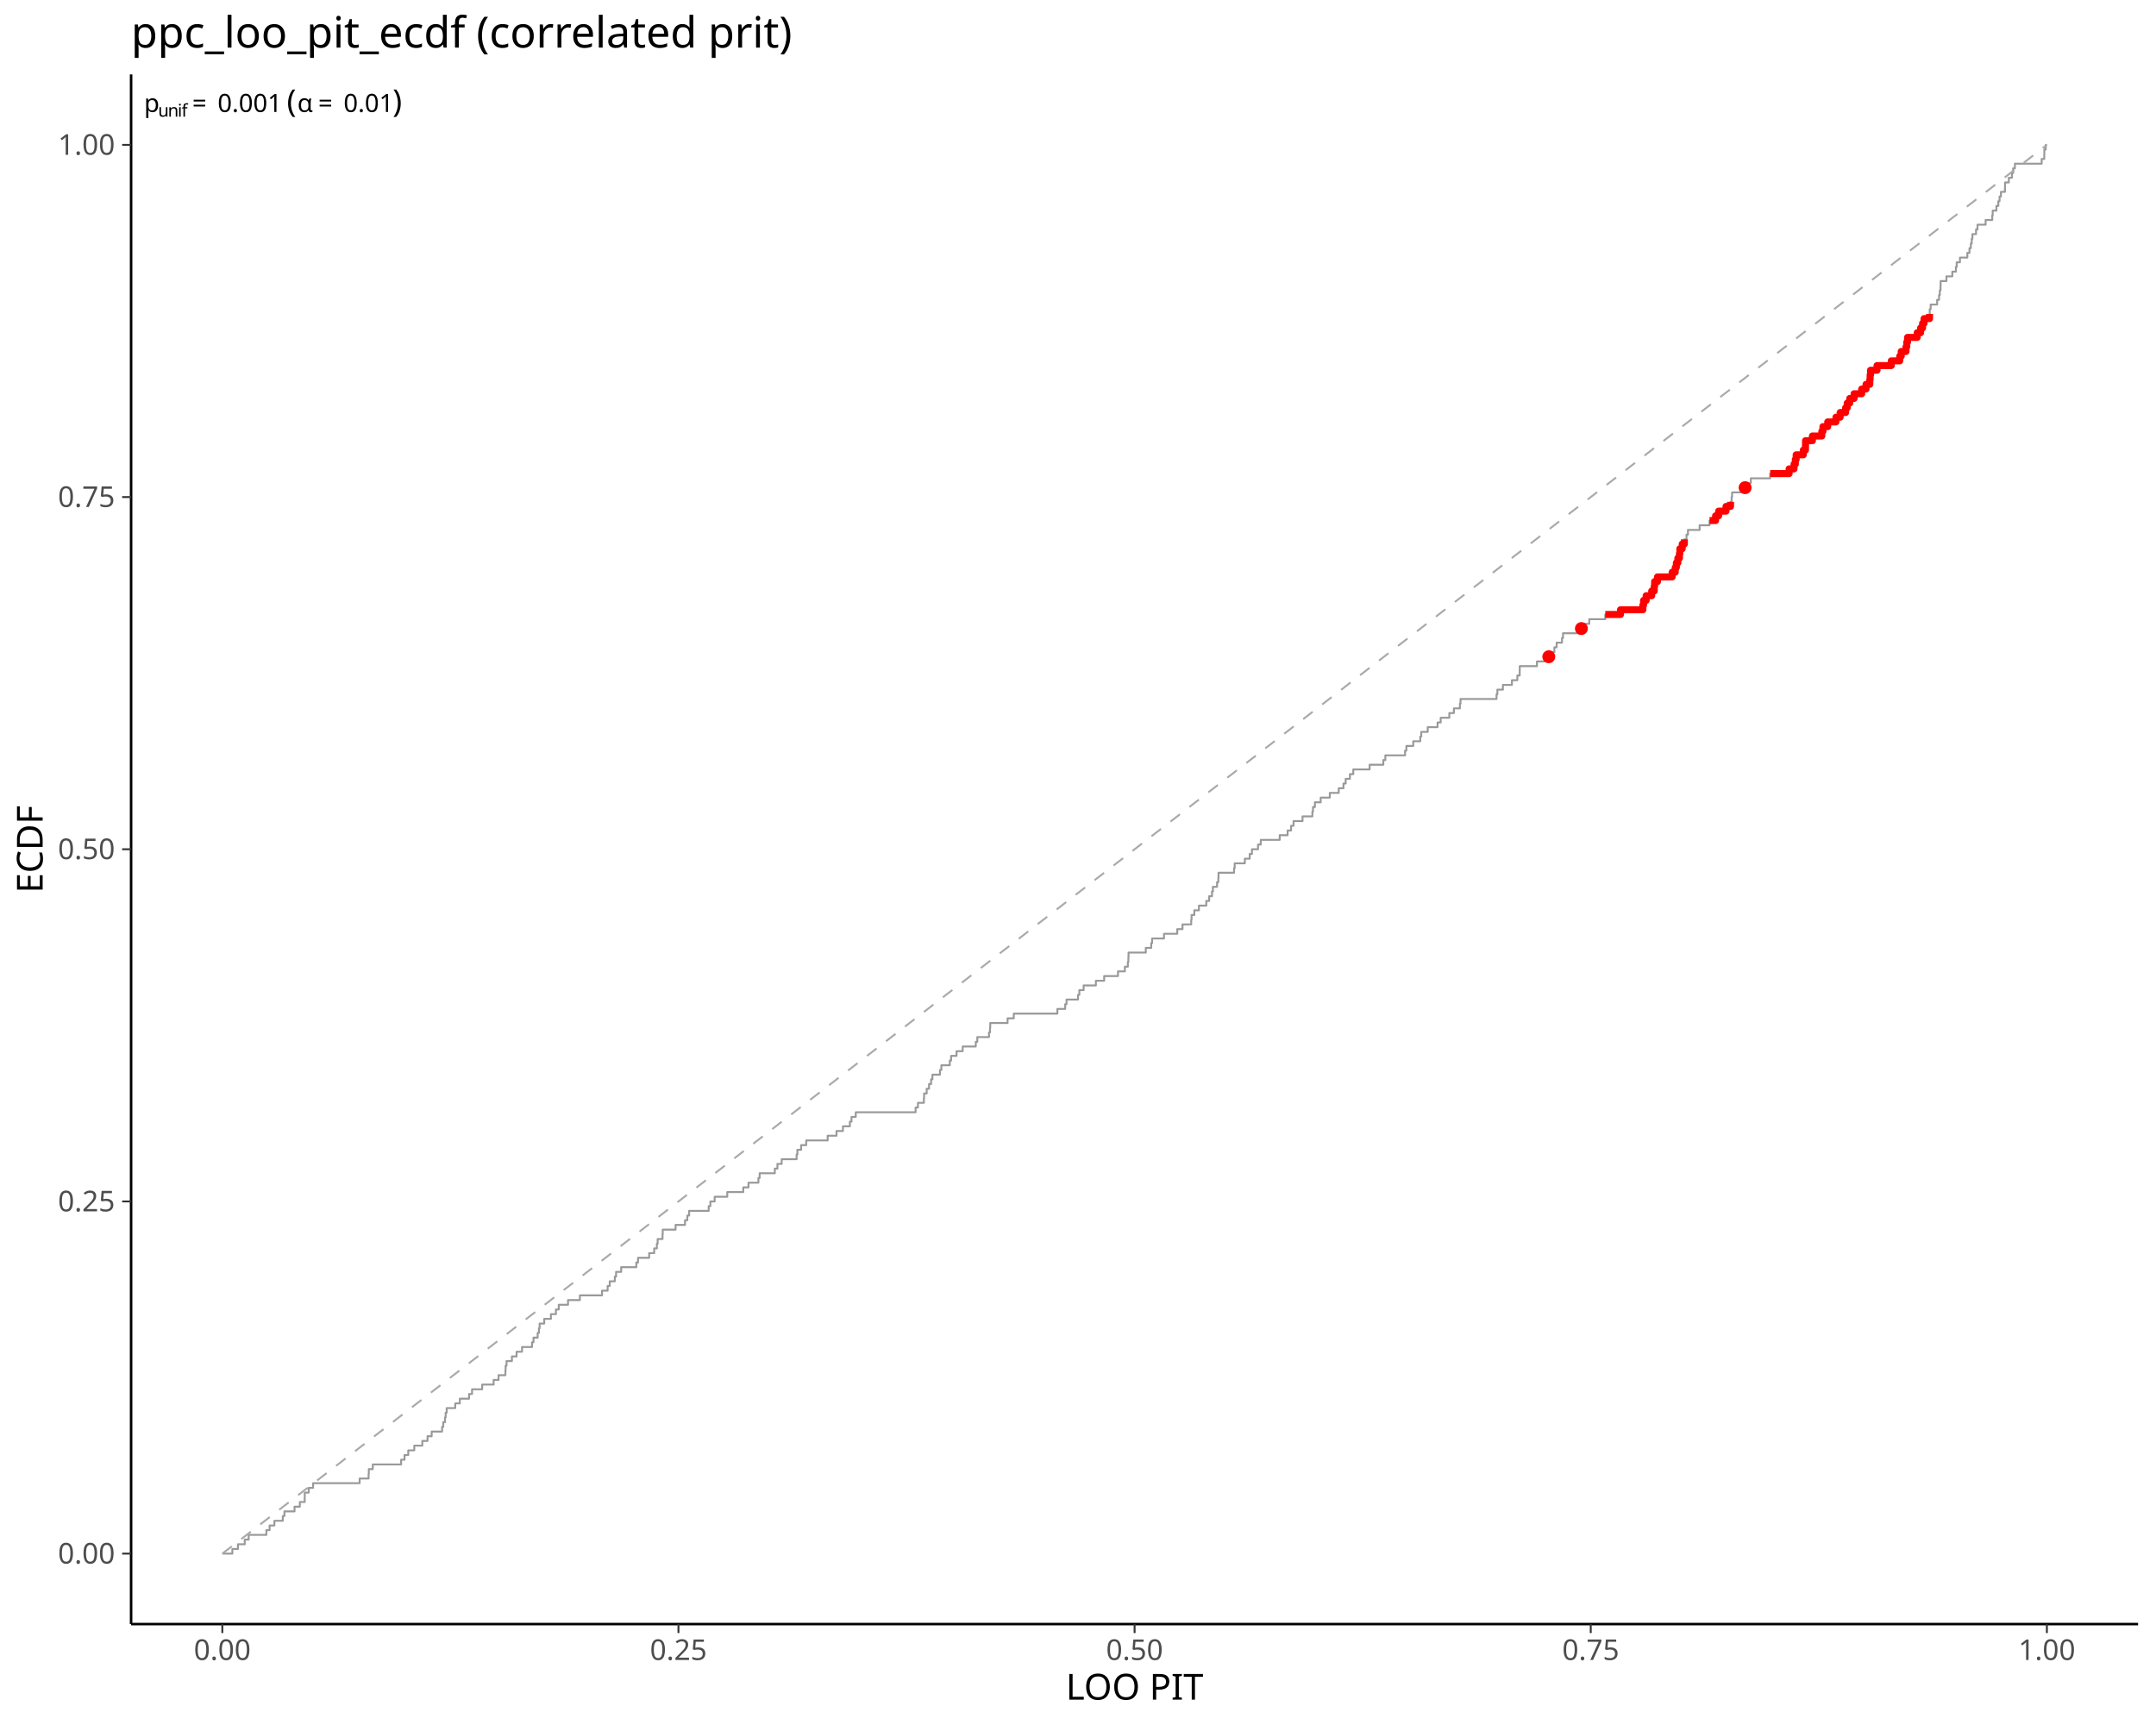
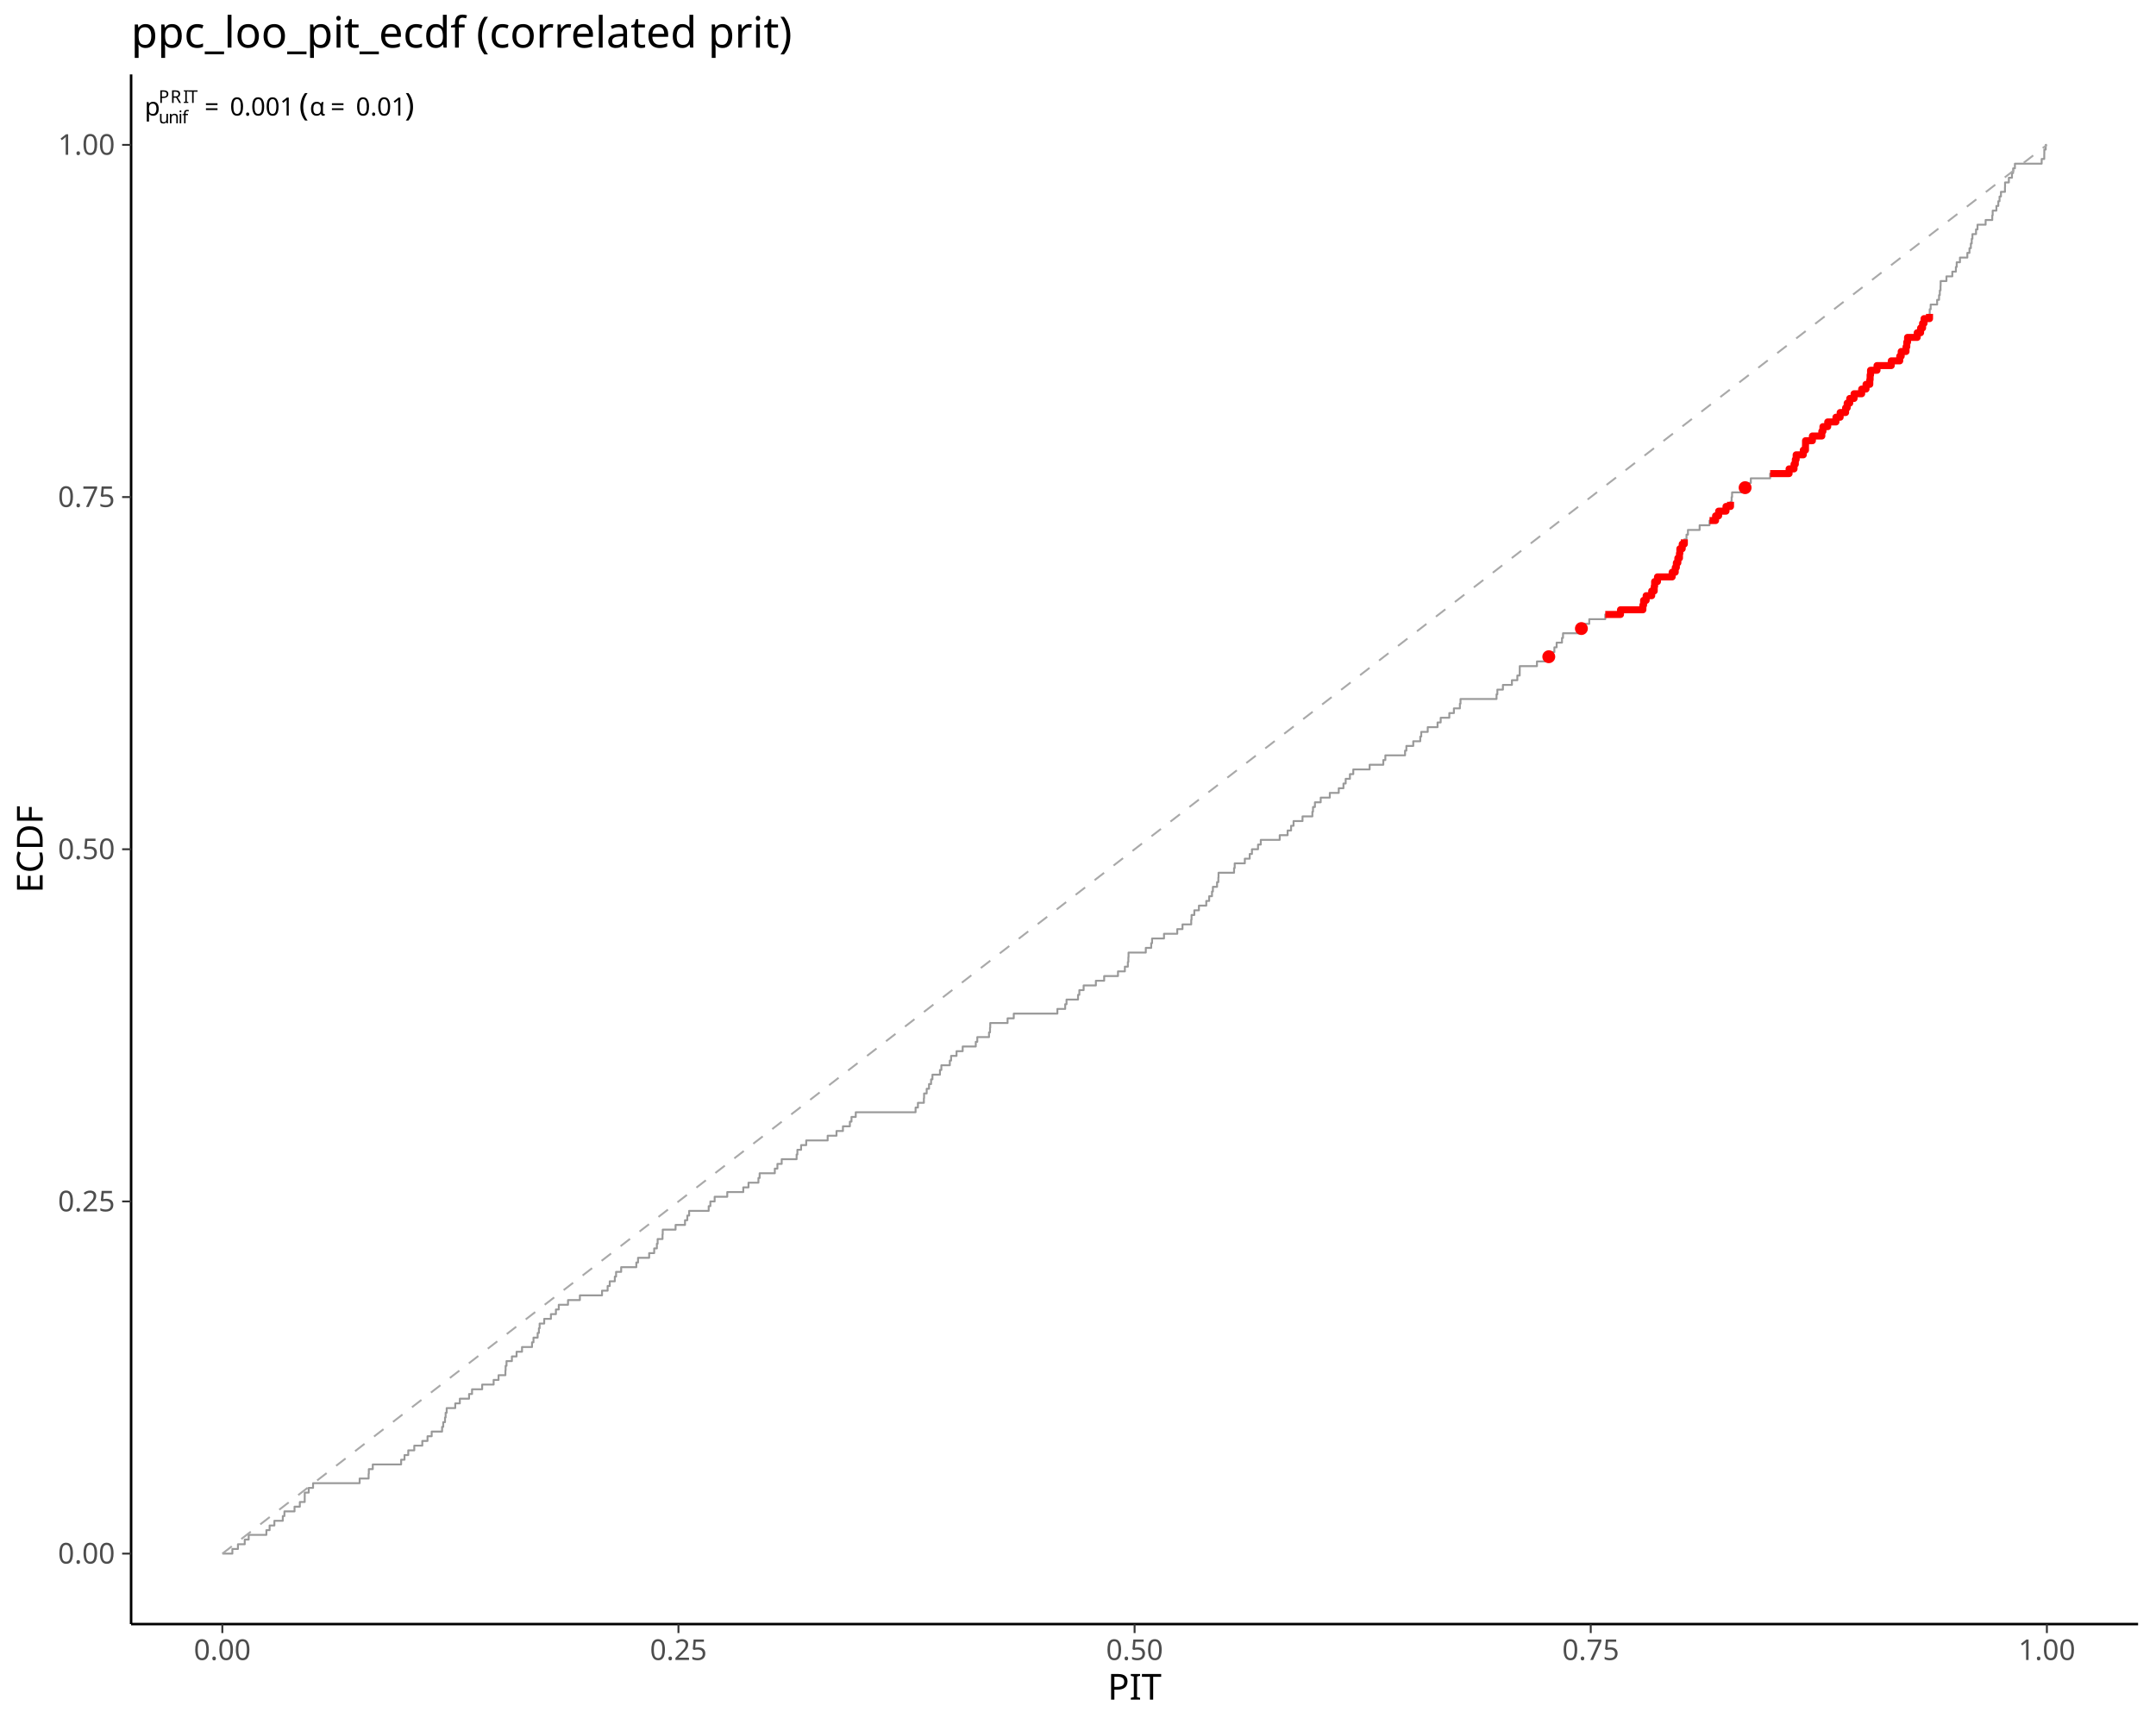
<svg xmlns="http://www.w3.org/2000/svg" class="svglite" data-engine-version="2.0" width="720.00pt" height="576.00pt" viewBox="0 0 720.00 576.00">
  <defs>
    <style type="text/css">
    .svglite line, .svglite polyline, .svglite polygon, .svglite path, .svglite rect, .svglite circle {
      fill: none;
      stroke: #000000;
      stroke-linecap: round;
      stroke-linejoin: round;
      stroke-miterlimit: 10.00;
    }
  </style>
  </defs>
  <rect width="100%" height="100%" style="stroke: none; fill: #FFFFFF;" />
  <defs>
    <clipPath id="cpMC4wMHw3MjAuMDB8MC4wMHw1NzYuMDA=">
      <rect x="0.00" y="0.00" width="720.00" height="576.00" />
    </clipPath>
  </defs>
  <g clip-path="url(#cpMC4wMHw3MjAuMDB8MC4wMHw1NzYuMDA=)">
</g>
  <defs>
    <clipPath id="cpNDMuNzh8NzE0LjAyfDI0Ljg1fDU0Mi4zMA==">
      <rect x="43.78" y="24.85" width="670.24" height="517.45" />
    </clipPath>
  </defs>
  <g clip-path="url(#cpNDMuNzh8NzE0LjAyfDI0Ljg1fDU0Mi4zMA==)">
    <polyline points="74.25,518.78 76.28,518.78 76.28,518.78 77.60,518.78 77.60,517.22 78.32,517.22 78.32,517.22 79.46,517.22 79.46,515.65 80.36,515.65 80.36,515.65 81.73,515.65 81.73,514.08 82.40,514.08 82.40,514.08 83.05,514.08 83.05,512.51 84.44,512.51 84.44,512.51 86.47,512.51 86.47,512.51 88.51,512.51 88.51,512.51 88.96,512.51 88.96,510.94 90.04,510.94 90.04,509.38 90.55,509.38 90.55,509.38 91.63,509.38 91.63,507.81 92.59,507.81 92.59,507.81 94.44,507.81 94.44,506.24 94.63,506.24 94.63,506.24 94.98,506.24 94.98,504.67 96.66,504.67 96.66,504.67 98.36,504.67 98.36,503.10 98.70,503.10 98.70,503.10 100.13,503.10 100.13,501.54 100.74,501.54 100.74,501.54 101.76,501.54 101.76,499.97 101.77,499.97 101.77,498.40 102.78,498.40 102.78,498.40 103.10,498.40 103.10,496.83 104.55,496.83 104.55,495.26 104.81,495.26 104.81,495.26 106.85,495.26 106.85,495.26 108.89,495.26 108.89,495.26 110.93,495.26 110.93,495.26 112.97,495.26 112.97,495.26 115.00,495.26 115.00,495.26 117.04,495.26 117.04,495.26 119.08,495.26 119.08,495.26 120.10,495.26 120.10,493.70 121.12,493.70 121.12,493.70 123.10,493.70 123.10,492.13 123.15,492.13 123.15,492.13 123.17,492.13 123.17,490.56 124.49,490.56 124.49,488.99 125.19,488.99 125.19,488.99 127.23,488.99 127.23,488.99 129.27,488.99 129.27,488.99 131.31,488.99 131.31,488.99 133.34,488.99 133.34,488.99 133.96,488.99 133.96,487.42 135.09,487.42 135.09,485.86 135.38,485.86 135.38,485.86 136.34,485.86 136.34,484.29 137.42,484.29 137.42,484.29 138.35,484.29 138.35,482.72 139.46,482.72 139.46,482.72 141.03,482.72 141.03,481.15 141.50,481.15 141.50,481.15 142.77,481.15 142.77,479.58 143.53,479.58 143.53,479.58 144.16,479.58 144.16,478.02 145.57,478.02 145.57,478.02 147.61,478.02 147.61,478.02 147.64,478.02 147.64,476.45 148.02,476.45 148.02,474.88 148.61,474.88 148.61,473.31 148.82,473.31 148.82,471.74 149.17,471.74 149.17,470.18 149.65,470.18 149.65,470.18 151.68,470.18 151.68,470.18 152.03,470.18 152.03,468.61 153.56,468.61 153.56,467.04 153.72,467.04 153.72,467.04 155.76,467.04 155.76,467.04 156.65,467.04 156.65,465.47 157.64,465.47 157.64,463.90 157.80,463.90 157.80,463.90 159.84,463.90 159.84,463.90 161.02,463.90 161.02,462.33 161.87,462.33 161.87,462.33 163.91,462.33 163.91,462.33 164.85,462.33 164.85,460.77 165.95,460.77 165.95,460.77 166.49,460.77 166.49,459.20 167.99,459.20 167.99,459.20 168.78,459.20 168.78,457.63 168.85,457.63 168.85,456.06 169.15,456.06 169.15,454.49 170.02,454.49 170.02,454.49 170.95,454.49 170.95,452.93 172.06,452.93 172.06,452.93 172.51,452.93 172.51,451.36 174.10,451.36 174.10,451.36 174.33,451.36 174.33,449.79 176.14,449.79 176.14,449.79 177.67,449.79 177.67,448.22 178.16,448.22 178.16,446.65 178.18,446.65 178.18,446.65 179.55,446.65 179.55,445.09 179.97,445.09 179.97,443.52 180.21,443.52 180.21,441.95 180.21,441.95 180.21,441.95 181.74,441.95 181.74,440.38 182.25,440.38 182.25,440.38 183.98,440.38 183.98,438.81 184.29,438.81 184.29,438.81 185.65,438.81 185.65,437.25 186.33,437.25 186.33,437.25 186.60,437.25 186.60,435.68 188.37,435.68 188.37,435.68 189.69,435.68 189.69,434.11 190.40,434.11 190.40,434.11 192.44,434.11 192.44,434.11 193.65,434.11 193.65,432.54 194.48,432.54 194.48,432.54 196.52,432.54 196.52,432.54 198.55,432.54 198.55,432.54 200.59,432.54 200.59,432.54 201.05,432.54 201.05,430.97 202.63,430.97 202.63,430.97 202.92,430.97 202.92,429.41 203.62,429.41 203.62,427.84 204.67,427.84 204.67,427.84 205.32,427.84 205.32,426.27 205.74,426.27 205.74,424.70 206.71,424.70 206.71,424.70 207.44,424.70 207.44,423.13 208.74,423.13 208.74,423.13 210.78,423.13 210.78,423.13 212.50,423.13 212.50,421.57 212.82,421.57 212.82,421.57 213.07,421.57 213.07,420.00 214.86,420.00 214.86,420.00 216.79,420.00 216.79,418.43 216.89,418.43 216.89,418.43 218.47,418.43 218.47,416.86 218.93,416.86 218.93,416.86 219.36,416.86 219.36,415.29 219.62,415.29 219.62,413.73 220.97,413.73 220.97,413.73 221.25,413.73 221.25,412.16 221.32,412.16 221.32,410.59 223.01,410.59 223.01,410.59 225.05,410.59 225.05,410.59 225.61,410.59 225.61,409.02 227.08,409.02 227.08,409.02 228.76,409.02 228.76,407.45 229.12,407.45 229.12,407.45 229.53,407.45 229.53,405.89 230.14,405.89 230.14,404.32 231.16,404.32 231.16,404.32 233.20,404.32 233.20,404.32 235.24,404.32 235.24,404.32 236.67,404.32 236.67,402.75 237.23,402.75 237.23,401.18 237.27,401.18 237.27,401.18 238.66,401.18 238.66,399.61 239.31,399.61 239.31,399.61 241.35,399.61 241.35,399.61 242.87,399.61 242.87,398.05 243.39,398.05 243.39,398.05 245.42,398.05 245.42,398.05 247.46,398.05 247.46,398.05 248.22,398.05 248.22,396.48 249.50,396.48 249.50,396.48 249.96,396.48 249.96,394.91 251.54,394.91 251.54,394.91 253.28,394.91 253.28,393.34 253.58,393.34 253.58,393.34 253.68,393.34 253.68,391.77 255.61,391.77 255.61,391.77 257.65,391.77 257.65,391.77 258.75,391.77 258.75,390.21 259.62,390.21 259.62,388.64 259.69,388.64 259.69,388.64 261.05,388.64 261.05,387.07 261.73,387.07 261.73,387.07 263.76,387.07 263.76,387.07 265.80,387.07 265.80,387.07 266.03,387.07 266.03,385.50 266.29,385.50 266.29,383.93 267.53,383.93 267.53,382.37 267.84,382.37 267.84,382.37 269.24,382.37 269.24,380.80 269.88,380.80 269.88,380.80 271.92,380.80 271.92,380.80 273.95,380.80 273.95,380.80 275.99,380.80 275.99,380.80 276.40,380.80 276.40,379.23 278.03,379.23 278.03,379.23 279.35,379.23 279.35,377.66 280.07,377.66 280.07,377.66 281.50,377.66 281.50,376.09 282.11,376.09 282.11,376.09 283.82,376.09 283.82,374.53 284.14,374.53 284.14,374.53 284.36,374.53 284.36,372.96 285.78,372.96 285.78,371.39 286.18,371.39 286.18,371.39 288.22,371.39 288.22,371.39 290.26,371.39 290.26,371.39 292.29,371.39 292.29,371.39 294.33,371.39 294.33,371.39 296.37,371.39 296.37,371.39 298.41,371.39 298.41,371.39 300.45,371.39 300.45,371.39 302.48,371.39 302.48,371.39 304.52,371.39 304.52,371.39 305.76,371.39 305.76,369.82 306.54,369.82 306.54,368.25 306.56,368.25 306.56,368.25 308.53,368.25 308.53,366.69 308.60,366.69 308.60,366.69 308.60,366.69 308.60,365.12 309.47,365.12 309.47,363.55 310.25,363.55 310.25,361.98 310.63,361.98 310.63,361.98 310.94,361.98 310.94,360.41 311.39,360.41 311.39,358.85 312.67,358.85 312.67,358.85 313.90,358.85 313.90,357.28 314.37,357.28 314.37,355.71 314.71,355.71 314.71,355.71 316.75,355.71 316.75,355.71 317.19,355.71 317.19,354.14 317.62,354.14 317.62,352.57 318.79,352.57 318.79,352.57 319.44,352.57 319.44,351.00 320.82,351.00 320.82,351.00 321.49,351.00 321.49,349.44 322.86,349.44 322.86,349.44 324.90,349.44 324.90,349.44 325.86,349.44 325.86,347.87 326.37,347.87 326.37,346.30 326.94,346.30 326.94,346.30 328.98,346.30 328.98,346.30 330.28,346.30 330.28,344.73 330.62,344.73 330.62,343.16 330.69,343.16 330.69,341.60 331.01,341.60 331.01,341.60 333.05,341.60 333.05,341.60 335.09,341.60 335.09,341.60 336.48,341.60 336.48,340.03 337.13,340.03 337.13,340.03 338.55,340.03 338.55,338.46 339.16,338.46 339.16,338.46 341.20,338.46 341.20,338.46 343.24,338.46 343.24,338.46 345.28,338.46 345.28,338.46 347.32,338.46 347.32,338.46 349.35,338.46 349.35,338.46 351.39,338.46 351.39,338.46 353.12,338.46 353.12,336.89 353.43,336.89 353.43,336.89 355.47,336.89 355.47,336.89 355.72,336.89 355.72,335.32 356.17,335.32 356.17,333.76 357.50,333.76 357.50,333.76 359.54,333.76 359.54,333.76 360.01,333.76 360.01,332.19 360.45,332.19 360.45,330.62 361.58,330.62 361.58,330.62 361.88,330.62 361.88,329.05 363.62,329.05 363.62,329.05 365.66,329.05 365.66,329.05 365.97,329.05 365.97,327.48 367.69,327.48 367.69,327.48 368.74,327.48 368.74,325.92 369.73,325.92 369.73,325.92 371.77,325.92 371.77,325.92 373.35,325.92 373.35,324.35 373.81,324.35 373.81,324.35 375.65,324.35 375.65,322.78 375.85,322.78 375.85,322.78 376.65,322.78 376.65,321.21 376.82,321.21 376.82,319.64 376.88,319.64 376.88,318.08 377.88,318.08 377.88,318.08 379.92,318.08 379.92,318.08 381.96,318.08 381.96,318.08 382.64,318.08 382.64,316.51 384.00,316.51 384.00,316.51 384.45,316.51 384.45,314.94 384.74,314.94 384.74,313.37 386.03,313.37 386.03,313.37 388.07,313.37 388.07,313.37 388.72,313.37 388.72,311.80 390.11,311.80 390.11,311.80 392.15,311.80 392.15,311.80 393.15,311.80 393.15,310.24 394.19,310.24 394.19,310.24 394.90,310.24 394.90,308.67 396.22,308.67 396.22,308.67 397.81,308.67 397.81,307.10 397.92,307.10 397.92,305.53 398.26,305.53 398.26,305.53 398.85,305.53 398.85,303.96 400.30,303.96 400.30,303.96 400.38,303.96 400.38,302.40 402.34,302.40 402.34,302.40 402.84,302.40 402.84,300.83 403.81,300.83 403.81,299.26 404.37,299.26 404.37,299.26 404.75,299.26 404.75,297.69 405.05,297.69 405.05,296.12 406.41,296.12 406.41,296.12 406.44,296.12 406.44,294.56 406.87,294.56 406.87,292.99 406.93,292.99 406.93,291.42 408.45,291.42 408.45,291.42 410.49,291.42 410.49,291.42 412.12,291.42 412.12,289.85 412.33,289.85 412.33,288.28 412.53,288.28 412.53,288.28 414.56,288.28 414.56,288.28 415.71,288.28 415.71,286.72 416.60,286.72 416.60,286.72 417.34,286.72 417.34,285.15 418.09,285.15 418.09,283.58 418.64,283.58 418.64,283.58 420.12,283.58 420.12,282.01 420.68,282.01 420.68,282.01 421.04,282.01 421.04,280.44 422.72,280.44 422.72,280.44 424.75,280.44 424.75,280.44 426.79,280.44 426.79,280.44 427.36,280.44 427.36,278.88 428.83,278.88 428.83,278.88 430.00,278.88 430.00,277.31 430.87,277.31 430.87,277.31 431.16,277.31 431.16,275.74 431.98,275.74 431.98,274.17 432.90,274.17 432.90,274.17 434.94,274.17 434.94,274.17 434.98,274.17 434.98,272.60 436.98,272.60 436.98,272.60 438.27,272.60 438.27,271.04 438.48,271.04 438.48,269.47 439.02,269.47 439.02,269.47 439.12,269.47 439.12,267.90 441.05,267.90 441.05,266.33 441.06,266.33 441.06,266.33 443.09,266.33 443.09,266.33 444.09,266.33 444.09,264.76 445.13,264.76 445.13,264.76 447.08,264.76 447.08,263.20 447.17,263.20 447.17,263.20 448.65,263.20 448.65,261.63 449.21,261.63 449.21,261.63 449.39,261.63 449.39,260.06 450.81,260.06 450.81,258.49 451.24,258.49 451.24,258.49 451.93,258.49 451.93,256.92 453.28,256.92 453.28,256.92 455.32,256.92 455.32,256.92 457.36,256.92 457.36,256.92 457.39,256.92 457.39,255.36 459.40,255.36 459.40,255.36 461.43,255.36 461.43,255.36 461.96,255.36 461.96,253.79 462.64,253.79 462.64,252.22 463.47,252.22 463.47,252.22 465.51,252.22 465.51,252.22 467.55,252.22 467.55,252.22 469.22,252.22 469.22,250.65 469.59,250.65 469.59,250.65 469.66,250.65 469.66,249.08 471.62,249.08 471.62,249.08 471.96,249.08 471.96,247.51 473.66,247.51 473.66,247.51 474.30,247.51 474.30,245.95 474.63,245.95 474.63,244.38 475.70,244.38 475.70,244.38 476.79,244.38 476.79,242.81 477.74,242.81 477.74,242.81 479.77,242.81 479.77,242.81 480.07,242.81 480.07,241.24 481.12,241.24 481.12,239.67 481.81,239.67 481.81,239.67 483.85,239.67 483.85,239.67 484.00,239.67 484.00,238.11 485.53,238.11 485.53,236.54 485.89,236.54 485.89,236.54 487.53,236.54 487.53,234.97 487.74,234.97 487.74,233.40 487.93,233.40 487.93,233.40 489.96,233.40 489.96,233.40 492.00,233.40 492.00,233.40 494.04,233.40 494.04,233.40 496.08,233.40 496.08,233.40 498.11,233.40 498.11,233.40 499.77,233.40 499.77,231.83 500.05,231.83 500.05,230.27 500.15,230.27 500.15,230.27 501.90,230.27 501.90,228.70 502.19,228.70 502.19,228.70 504.23,228.70 504.23,228.70 504.91,228.70 504.91,227.13 506.27,227.13 506.27,227.13 506.72,227.13 506.72,225.56 507.51,225.56 507.51,223.99 507.52,223.99 507.52,222.43 508.30,222.43 508.30,222.43 510.34,222.43 510.34,222.43 512.38,222.43 512.38,222.43 513.27,222.43 513.27,220.86 514.42,220.86 514.42,220.86 516.46,220.86 516.46,220.86 517.22,220.86 517.22,219.29 517.72,219.29 517.72,217.72 518.49,217.72 518.49,217.72 519.09,217.72 519.09,216.15 519.84,216.15 519.84,214.59 520.53,214.59 520.53,214.59 521.63,214.59 521.63,213.02 521.97,213.02 521.97,211.45 522.57,211.45 522.57,211.45 524.61,211.45 524.61,211.45 526.64,211.45 526.64,211.45 528.11,211.45 528.11,209.88 528.68,209.88 528.68,209.88 529.07,209.88 529.07,208.31 530.72,208.31 530.72,208.31 530.74,208.31 530.74,206.75 532.76,206.75 532.76,206.75 534.80,206.75 534.80,206.75 536.08,206.75 536.08,205.18 536.83,205.18 536.83,205.18 538.87,205.18 538.87,205.18 540.91,205.18 540.91,205.18 541.17,205.18 541.17,203.61 542.95,203.61 542.95,203.61 544.98,203.61 544.98,203.61 547.02,203.61 547.02,203.61 548.64,203.61 548.64,202.04 548.88,202.04 548.88,200.47 549.06,200.47 549.06,200.47 549.74,200.47 549.74,198.91 551.10,198.91 551.10,198.91 551.59,198.91 551.59,197.34 552.43,197.34 552.43,195.77 552.56,195.77 552.56,194.20 553.14,194.20 553.14,194.20 553.52,194.20 553.52,192.63 555.17,192.63 555.17,192.63 557.21,192.63 557.21,192.63 558.42,192.63 558.42,191.07 559.25,191.07 559.25,191.07 559.45,191.07 559.45,189.50 559.82,189.50 559.82,187.93 560.32,187.93 560.32,186.36 560.86,186.36 560.86,184.79 560.99,184.79 560.99,183.23 561.29,183.23 561.29,183.23 561.78,183.23 561.78,181.66 562.49,181.66 562.49,180.09 563.21,180.09 563.21,178.52 563.33,178.52 563.33,178.52 563.69,178.52 563.69,176.95 565.36,176.95 565.36,176.95 567.40,176.95 567.40,176.95 567.59,176.95 567.59,175.39 569.44,175.39 569.44,175.39 570.90,175.39 570.90,173.82 571.48,173.82 571.48,173.82 572.92,173.82 572.92,172.25 573.51,172.25 573.51,172.25 573.94,172.25 573.94,170.68 575.55,170.68 575.55,170.68 576.40,170.68 576.40,169.11 577.59,169.11 577.59,169.11 577.91,169.11 577.91,167.55 578.27,167.55 578.27,165.98 578.43,165.98 578.43,164.41 579.63,164.41 579.63,164.41 581.67,164.41 581.67,164.41 582.78,164.41 582.78,162.84 583.36,162.84 583.36,161.27 583.70,161.27 583.70,161.27 584.69,161.27 584.69,159.71 585.74,159.71 585.74,159.71 587.78,159.71 587.78,159.71 589.82,159.71 589.82,159.71 591.14,159.71 591.14,158.14 591.85,158.14 591.85,158.14 593.89,158.14 593.89,158.14 595.93,158.14 595.93,158.14 597.47,158.14 597.47,156.57 597.97,156.57 597.97,156.57 599.12,156.57 599.12,155.00 599.55,155.00 599.55,153.43 599.83,153.43 599.83,151.87 600.01,151.87 600.01,151.87 602.04,151.87 602.04,151.87 602.21,151.87 602.21,150.30 602.94,150.30 602.94,148.73 602.96,148.73 602.96,147.16 604.08,147.16 604.08,147.16 605.25,147.16 605.25,145.59 606.12,145.59 606.12,145.59 608.16,145.59 608.16,145.59 608.40,145.59 608.40,144.02 608.77,144.02 608.77,142.46 610.20,142.46 610.20,142.46 610.37,142.46 610.37,140.89 612.23,140.89 612.23,140.89 613.11,140.89 613.11,139.32 614.27,139.32 614.27,139.32 614.52,139.32 614.52,137.75 616.31,137.75 616.31,137.75 616.34,137.75 616.34,136.18 616.87,136.18 616.87,134.62 617.72,134.62 617.72,133.05 618.35,133.05 618.35,133.05 619.17,133.05 619.17,131.48 620.38,131.48 620.38,131.48 621.71,131.48 621.71,129.91 622.42,129.91 622.42,129.91 623.16,129.91 623.16,128.34 624.42,128.34 624.42,126.78 624.46,126.78 624.46,126.78 624.53,126.78 624.53,125.21 624.67,125.21 624.67,123.64 626.50,123.64 626.50,123.64 626.83,123.64 626.83,122.07 628.54,122.07 628.54,122.07 630.57,122.07 630.57,122.07 631.59,122.07 631.59,120.50 632.61,120.50 632.61,120.50 634.42,120.50 634.42,118.94 634.65,118.94 634.65,118.94 634.91,118.94 634.91,117.37 636.52,117.37 636.52,115.80 636.69,115.80 636.69,115.80 636.77,115.80 636.77,114.23 637.03,114.23 637.03,112.66 638.72,112.66 638.72,112.66 640.25,112.66 640.25,111.10 640.76,111.10 640.76,111.10 641.39,111.10 641.39,109.53 642.05,109.53 642.05,107.96 642.54,107.96 642.54,106.39 642.80,106.39 642.80,106.39 644.37,106.39 644.37,104.82 644.43,104.82 644.43,103.26 644.75,103.26 644.75,101.69 644.84,101.69 644.84,101.69 646.88,101.69 646.88,101.69 646.91,101.69 646.91,100.12 647.55,100.12 647.55,98.55 647.80,98.55 647.80,96.98 648.04,96.98 648.04,95.42 648.08,95.42 648.08,93.85 648.91,93.85 648.91,93.85 650.02,93.85 650.02,92.28 650.95,92.28 650.95,92.28 651.98,92.28 651.98,90.71 652.99,90.71 652.99,90.71 653.17,90.71 653.17,89.14 653.44,89.14 653.44,87.58 654.53,87.58 654.53,86.01 655.03,86.01 655.03,86.01 657.00,86.01 657.00,84.44 657.07,84.44 657.07,84.44 657.71,84.44 657.71,82.87 658.17,82.87 658.17,81.30 658.46,81.30 658.46,79.74 658.70,79.74 658.70,78.17 659.10,78.17 659.10,78.17 659.90,78.17 659.90,76.60 660.39,76.60 660.39,75.03 661.14,75.03 661.14,75.03 663.10,75.03 663.10,73.46 663.18,73.46 663.18,73.46 665.22,73.46 665.22,73.46 665.32,73.46 665.32,71.90 665.46,71.90 665.46,70.33 666.70,70.33 666.70,68.76 667.25,68.76 667.25,68.76 667.34,68.76 667.34,67.19 667.75,67.19 667.75,65.62 668.22,65.62 668.22,64.06 669.29,64.06 669.29,64.06 669.56,64.06 669.56,62.49 669.59,62.49 669.59,60.92 670.86,60.92 670.86,59.35 671.33,59.35 671.33,59.35 671.90,59.35 671.90,57.78 672.29,57.78 672.29,56.22 672.88,56.22 672.88,54.65 673.37,54.65 673.37,54.65 675.41,54.65 675.41,54.65 677.44,54.65 677.44,54.65 679.48,54.65 679.48,54.65 681.52,54.65 681.52,54.65 681.82,54.65 681.82,53.08 682.68,53.08 682.68,51.51 682.70,51.51 682.70,49.94 683.17,49.94 683.17,48.38 683.56,48.38 683.56,48.38 " style="stroke-width: 0.64; stroke: #999999; stroke-linecap: butt;" />
    <line x1="74.25" y1="518.78" x2="683.56" y2="48.38" style="stroke-width: 0.64; stroke: #A9A9A9; stroke-dasharray: 4.00,4.00; stroke-linecap: butt;" />
    <polyline points="536.08,205.18 536.83,205.18 536.83,205.18 538.87,205.18 538.87,205.18 540.91,205.18 540.91,205.18 541.17,205.18 541.17,203.61 542.95,203.61 542.95,203.61 544.98,203.61 544.98,203.61 547.02,203.61 547.02,203.61 548.64,203.61 548.64,202.04 548.88,202.04 548.88,200.47 549.06,200.47 549.06,200.47 549.74,200.47 549.74,198.91 551.10,198.91 551.10,198.91 551.59,198.91 551.59,197.34 552.43,197.34 552.43,195.77 552.56,195.77 552.56,194.20 553.14,194.20 553.14,194.20 553.52,194.20 553.52,192.63 555.17,192.63 555.17,192.63 557.21,192.63 557.21,192.63 558.42,192.63 558.42,191.07 559.25,191.07 559.25,191.07 559.45,191.07 559.45,189.50 559.82,189.50 559.82,187.93 560.32,187.93 560.32,186.36 560.86,186.36 560.86,184.79 560.99,184.79 560.99,183.23 561.29,183.23 561.29,183.23 561.78,183.23 561.78,181.66 562.49,181.66 562.49,180.09 " style="stroke-width: 2.35; stroke: #FF0000; stroke-linecap: butt;" />
    <polyline points="570.90,173.82 571.48,173.82 571.48,173.82 572.92,173.82 572.92,172.25 573.51,172.25 573.51,172.25 573.94,172.25 573.94,170.68 575.55,170.68 575.55,170.68 576.40,170.68 576.40,169.11 577.59,169.11 577.59,169.11 577.91,169.11 577.91,167.55 " style="stroke-width: 2.35; stroke: #FF0000; stroke-linecap: butt;" />
    <polyline points="591.14,158.14 591.85,158.14 591.85,158.14 593.89,158.14 593.89,158.14 595.93,158.14 595.93,158.14 597.47,158.14 597.47,156.57 597.97,156.57 597.97,156.57 599.12,156.57 599.12,155.00 599.55,155.00 599.55,153.43 599.83,153.43 599.83,151.87 600.01,151.87 600.01,151.87 602.04,151.87 602.04,151.87 602.21,151.87 602.21,150.30 602.94,150.30 602.94,148.73 602.96,148.73 602.96,147.16 604.08,147.16 604.08,147.16 605.25,147.16 605.25,145.59 606.12,145.59 606.12,145.59 608.16,145.59 608.16,145.59 608.40,145.59 608.40,144.02 608.77,144.02 608.77,142.46 610.20,142.46 610.20,142.46 610.37,142.46 610.37,140.89 612.23,140.89 612.23,140.89 613.11,140.89 613.11,139.32 614.27,139.32 614.27,139.32 614.52,139.32 614.52,137.75 616.31,137.75 616.31,137.75 616.34,137.75 616.34,136.18 616.87,136.18 616.87,134.62 617.72,134.62 617.72,133.05 618.35,133.05 618.35,133.05 619.17,133.05 619.17,131.48 620.38,131.48 620.38,131.48 621.71,131.48 621.71,129.91 622.42,129.91 622.42,129.91 623.16,129.91 623.16,128.34 624.42,128.34 624.42,126.78 624.46,126.78 624.46,126.78 624.53,126.78 624.53,125.21 624.67,125.21 624.67,123.64 626.50,123.64 626.50,123.64 626.83,123.64 626.83,122.07 628.54,122.07 628.54,122.07 630.57,122.07 630.57,122.07 631.59,122.07 631.59,120.50 632.61,120.50 632.61,120.50 634.42,120.50 634.42,118.94 634.65,118.94 634.65,118.94 634.91,118.94 634.91,117.37 636.52,117.37 636.52,115.80 636.69,115.80 636.69,115.80 636.77,115.80 636.77,114.23 637.03,114.23 637.03,112.66 638.72,112.66 638.72,112.66 640.25,112.66 640.25,111.10 640.76,111.10 640.76,111.10 641.39,111.10 641.39,109.53 642.05,109.53 642.05,107.96 642.54,107.96 642.54,106.39 642.80,106.39 642.80,106.39 644.37,106.39 644.37,104.82 " style="stroke-width: 2.35; stroke: #FF0000; stroke-linecap: butt;" />
    <circle cx="517.22" cy="219.29" r="1.77" style="stroke-width: 0.77; stroke: #FF0000; fill: #FF0000;" />
    <circle cx="528.11" cy="209.88" r="1.77" style="stroke-width: 0.77; stroke: #FF0000; fill: #FF0000;" />
    <circle cx="582.78" cy="162.84" r="1.77" style="stroke-width: 0.77; stroke: #FF0000; fill: #FF0000;" />
-     <text x="48.10" y="37.39" style="font-size: 8.40px; font-family: sans;" textLength="4.67px" lengthAdjust="spacingAndGlyphs">p</text>
-     <text x="52.78" y="38.95" style="font-size: 5.88px; font-family: sans;" textLength="3.27px" lengthAdjust="spacingAndGlyphs">u</text>
-     <text x="56.05" y="38.95" style="font-size: 5.88px; font-family: sans;" textLength="3.27px" lengthAdjust="spacingAndGlyphs">n</text>
-     <text x="59.32" y="38.95" style="font-size: 5.88px; font-family: sans;" textLength="1.31px" lengthAdjust="spacingAndGlyphs">i</text>
-     <text x="60.62" y="38.95" style="font-size: 5.88px; font-family: sans;" textLength="1.63px" lengthAdjust="spacingAndGlyphs">f</text>
-     <text x="64.20" y="37.39" style="font-size: 8.40px; font-family: sans;" textLength="6.52px" lengthAdjust="spacingAndGlyphs">=</text>
-     <text x="72.67" y="37.39" style="font-size: 8.40px; font-family: sans;" textLength="21.02px" lengthAdjust="spacingAndGlyphs">0.001</text>
-     <text x="93.69" y="37.39" style="font-size: 8.40px; font-family: sans;" textLength="2.10px" lengthAdjust="spacingAndGlyphs"> </text>
-     <text x="95.79" y="37.39" style="font-size: 10.50px; font-family: sans;" textLength="3.50px" lengthAdjust="spacingAndGlyphs">(</text>
-     <text x="99.29" y="37.39" style="font-size: 8.40px; font-family: sans;" textLength="5.04px" lengthAdjust="spacingAndGlyphs">α</text>
-     <text x="106.27" y="37.39" style="font-size: 8.40px; font-family: sans;" textLength="6.52px" lengthAdjust="spacingAndGlyphs">=</text>
-     <text x="114.74" y="37.39" style="font-size: 8.40px; font-family: sans;" textLength="16.35px" lengthAdjust="spacingAndGlyphs">0.01</text>
-     <text x="131.09" y="37.39" style="font-size: 10.50px; font-family: sans;" textLength="3.49px" lengthAdjust="spacingAndGlyphs">)</text>
+     <text x="48.30" y="38.58" style="font-size: 8.40px; font-family: sans;" textLength="4.67px" lengthAdjust="spacingAndGlyphs">p</text>
+     <text x="52.97" y="41.18" style="font-size: 5.88px; font-family: sans;" textLength="3.27px" lengthAdjust="spacingAndGlyphs">u</text>
+     <text x="56.24" y="41.18" style="font-size: 5.88px; font-family: sans;" textLength="3.27px" lengthAdjust="spacingAndGlyphs">n</text>
+     <text x="59.51" y="41.18" style="font-size: 5.88px; font-family: sans;" textLength="1.31px" lengthAdjust="spacingAndGlyphs">i</text>
+     <text x="60.82" y="41.18" style="font-size: 5.88px; font-family: sans;" textLength="1.63px" lengthAdjust="spacingAndGlyphs">f</text>
+     <text x="52.97" y="34.36" style="font-size: 5.88px; font-family: sans;" textLength="3.92px" lengthAdjust="spacingAndGlyphs">P</text>
+     <text x="56.90" y="34.36" style="font-size: 5.88px; font-family: sans;" textLength="4.25px" lengthAdjust="spacingAndGlyphs">R</text>
+     <text x="61.14" y="34.36" style="font-size: 5.88px; font-family: sans;" textLength="1.63px" lengthAdjust="spacingAndGlyphs">I</text>
+     <text x="62.78" y="34.36" style="font-size: 5.88px; font-family: sans;" textLength="3.59px" lengthAdjust="spacingAndGlyphs">T</text>
+     <text x="68.31" y="38.58" style="font-size: 8.40px; font-family: sans;" textLength="6.52px" lengthAdjust="spacingAndGlyphs">=</text>
+     <text x="76.78" y="38.58" style="font-size: 8.40px; font-family: sans;" textLength="21.02px" lengthAdjust="spacingAndGlyphs">0.001</text>
+     <text x="97.80" y="38.58" style="font-size: 8.40px; font-family: sans;" textLength="2.10px" lengthAdjust="spacingAndGlyphs"> </text>
+     <text x="99.90" y="38.58" style="font-size: 10.50px; font-family: sans;" textLength="3.50px" lengthAdjust="spacingAndGlyphs">(</text>
+     <text x="103.40" y="38.58" style="font-size: 8.40px; font-family: sans;" textLength="5.04px" lengthAdjust="spacingAndGlyphs">α</text>
+     <text x="110.38" y="38.58" style="font-size: 8.40px; font-family: sans;" textLength="6.52px" lengthAdjust="spacingAndGlyphs">=</text>
+     <text x="118.85" y="38.58" style="font-size: 8.40px; font-family: sans;" textLength="16.35px" lengthAdjust="spacingAndGlyphs">0.01</text>
+     <text x="135.20" y="38.58" style="font-size: 10.50px; font-family: sans;" textLength="3.49px" lengthAdjust="spacingAndGlyphs">)</text>
  </g>
  <g clip-path="url(#cpMC4wMHw3MjAuMDB8MC4wMHw1NzYuMDA=)">
    <polyline points="43.78,542.30 43.78,24.85 " style="stroke-width: 0.85; stroke-linecap: butt;" />
    <text x="38.40" y="522.09" text-anchor="end" style="font-size: 9.60px; fill: #4D4D4D; font-family: sans;" textLength="18.69px" lengthAdjust="spacingAndGlyphs">0.00</text>
    <text x="38.40" y="404.49" text-anchor="end" style="font-size: 9.60px; fill: #4D4D4D; font-family: sans;" textLength="18.69px" lengthAdjust="spacingAndGlyphs">0.25</text>
    <text x="38.40" y="286.88" text-anchor="end" style="font-size: 9.60px; fill: #4D4D4D; font-family: sans;" textLength="18.69px" lengthAdjust="spacingAndGlyphs">0.50</text>
    <text x="38.40" y="169.28" text-anchor="end" style="font-size: 9.60px; fill: #4D4D4D; font-family: sans;" textLength="18.69px" lengthAdjust="spacingAndGlyphs">0.75</text>
    <text x="38.40" y="51.68" text-anchor="end" style="font-size: 9.60px; fill: #4D4D4D; font-family: sans;" textLength="18.69px" lengthAdjust="spacingAndGlyphs">1.00</text>
    <polyline points="40.79,518.78 43.78,518.78 " style="stroke-width: 0.64; stroke: #333333; stroke-linecap: butt;" />
    <polyline points="40.79,401.18 43.78,401.18 " style="stroke-width: 0.64; stroke: #333333; stroke-linecap: butt;" />
    <polyline points="40.79,283.58 43.78,283.58 " style="stroke-width: 0.64; stroke: #333333; stroke-linecap: butt;" />
    <polyline points="40.79,165.98 43.78,165.98 " style="stroke-width: 0.64; stroke: #333333; stroke-linecap: butt;" />
    <polyline points="40.79,48.38 43.78,48.38 " style="stroke-width: 0.64; stroke: #333333; stroke-linecap: butt;" />
    <polyline points="43.78,542.30 714.02,542.30 " style="stroke-width: 0.85; stroke-linecap: butt;" />
    <polyline points="74.25,545.29 74.25,542.30 " style="stroke-width: 0.64; stroke: #333333; stroke-linecap: butt;" />
    <polyline points="226.57,545.29 226.57,542.30 " style="stroke-width: 0.64; stroke: #333333; stroke-linecap: butt;" />
    <polyline points="378.90,545.29 378.90,542.30 " style="stroke-width: 0.64; stroke: #333333; stroke-linecap: butt;" />
    <polyline points="531.23,545.29 531.23,542.30 " style="stroke-width: 0.64; stroke: #333333; stroke-linecap: butt;" />
    <polyline points="683.56,545.29 683.56,542.30 " style="stroke-width: 0.64; stroke: #333333; stroke-linecap: butt;" />
    <text x="74.25" y="554.29" text-anchor="middle" style="font-size: 9.60px; fill: #4D4D4D; font-family: sans;" textLength="18.69px" lengthAdjust="spacingAndGlyphs">0.00</text>
    <text x="226.57" y="554.29" text-anchor="middle" style="font-size: 9.60px; fill: #4D4D4D; font-family: sans;" textLength="18.69px" lengthAdjust="spacingAndGlyphs">0.25</text>
    <text x="378.90" y="554.29" text-anchor="middle" style="font-size: 9.60px; fill: #4D4D4D; font-family: sans;" textLength="18.69px" lengthAdjust="spacingAndGlyphs">0.50</text>
    <text x="531.23" y="554.29" text-anchor="middle" style="font-size: 9.60px; fill: #4D4D4D; font-family: sans;" textLength="18.69px" lengthAdjust="spacingAndGlyphs">0.75</text>
    <text x="683.56" y="554.29" text-anchor="middle" style="font-size: 9.60px; fill: #4D4D4D; font-family: sans;" textLength="18.69px" lengthAdjust="spacingAndGlyphs">1.00</text>
-     <text x="378.90" y="567.53" text-anchor="middle" style="font-size: 12.00px; font-family: sans;" textLength="47.35px" lengthAdjust="spacingAndGlyphs">LOO PIT</text>
+     <text x="378.90" y="567.53" text-anchor="middle" style="font-size: 12.00px; font-family: sans;" textLength="18.67px" lengthAdjust="spacingAndGlyphs">PIT</text>
    <text transform="translate(14.24,283.58) rotate(-90)" text-anchor="middle" style="font-size: 12.00px; font-family: sans;" textLength="32.67px" lengthAdjust="spacingAndGlyphs">ECDF</text>
    <text x="43.78" y="15.89" style="font-size: 14.40px; font-family: sans;" textLength="210.53px" lengthAdjust="spacingAndGlyphs">ppc_loo_pit_ecdf (correlated prit)</text>
  </g>
</svg>
